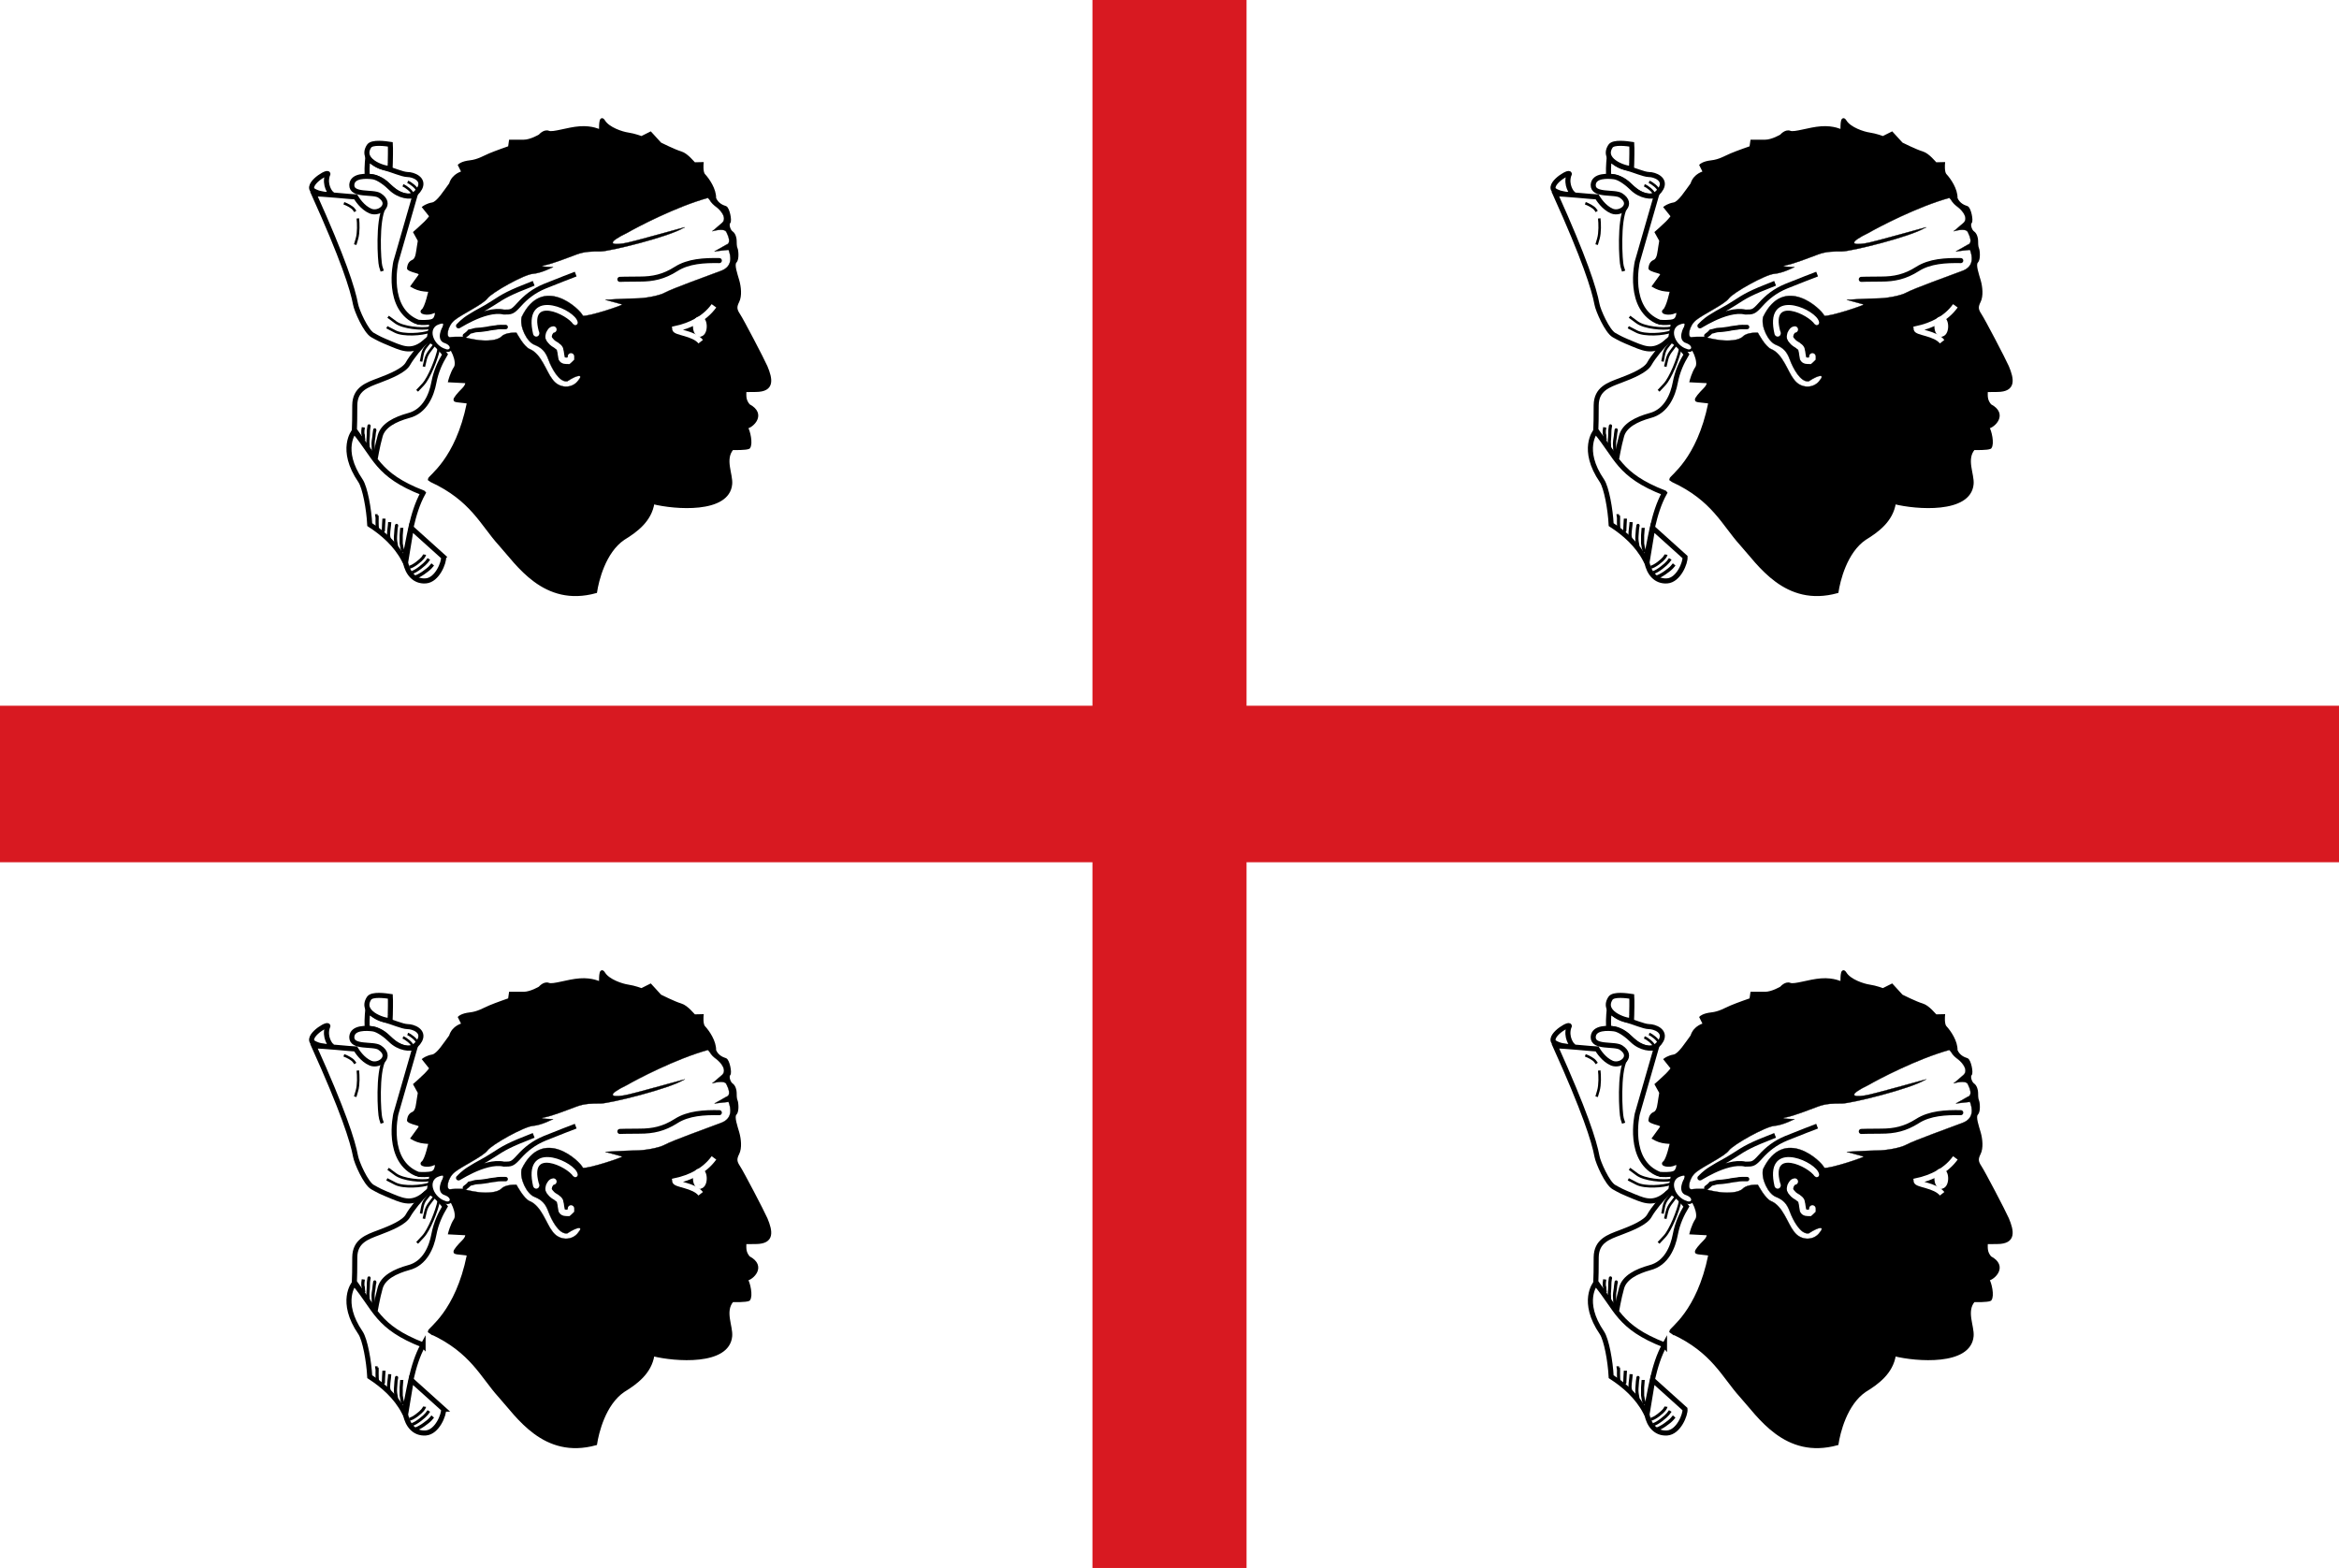
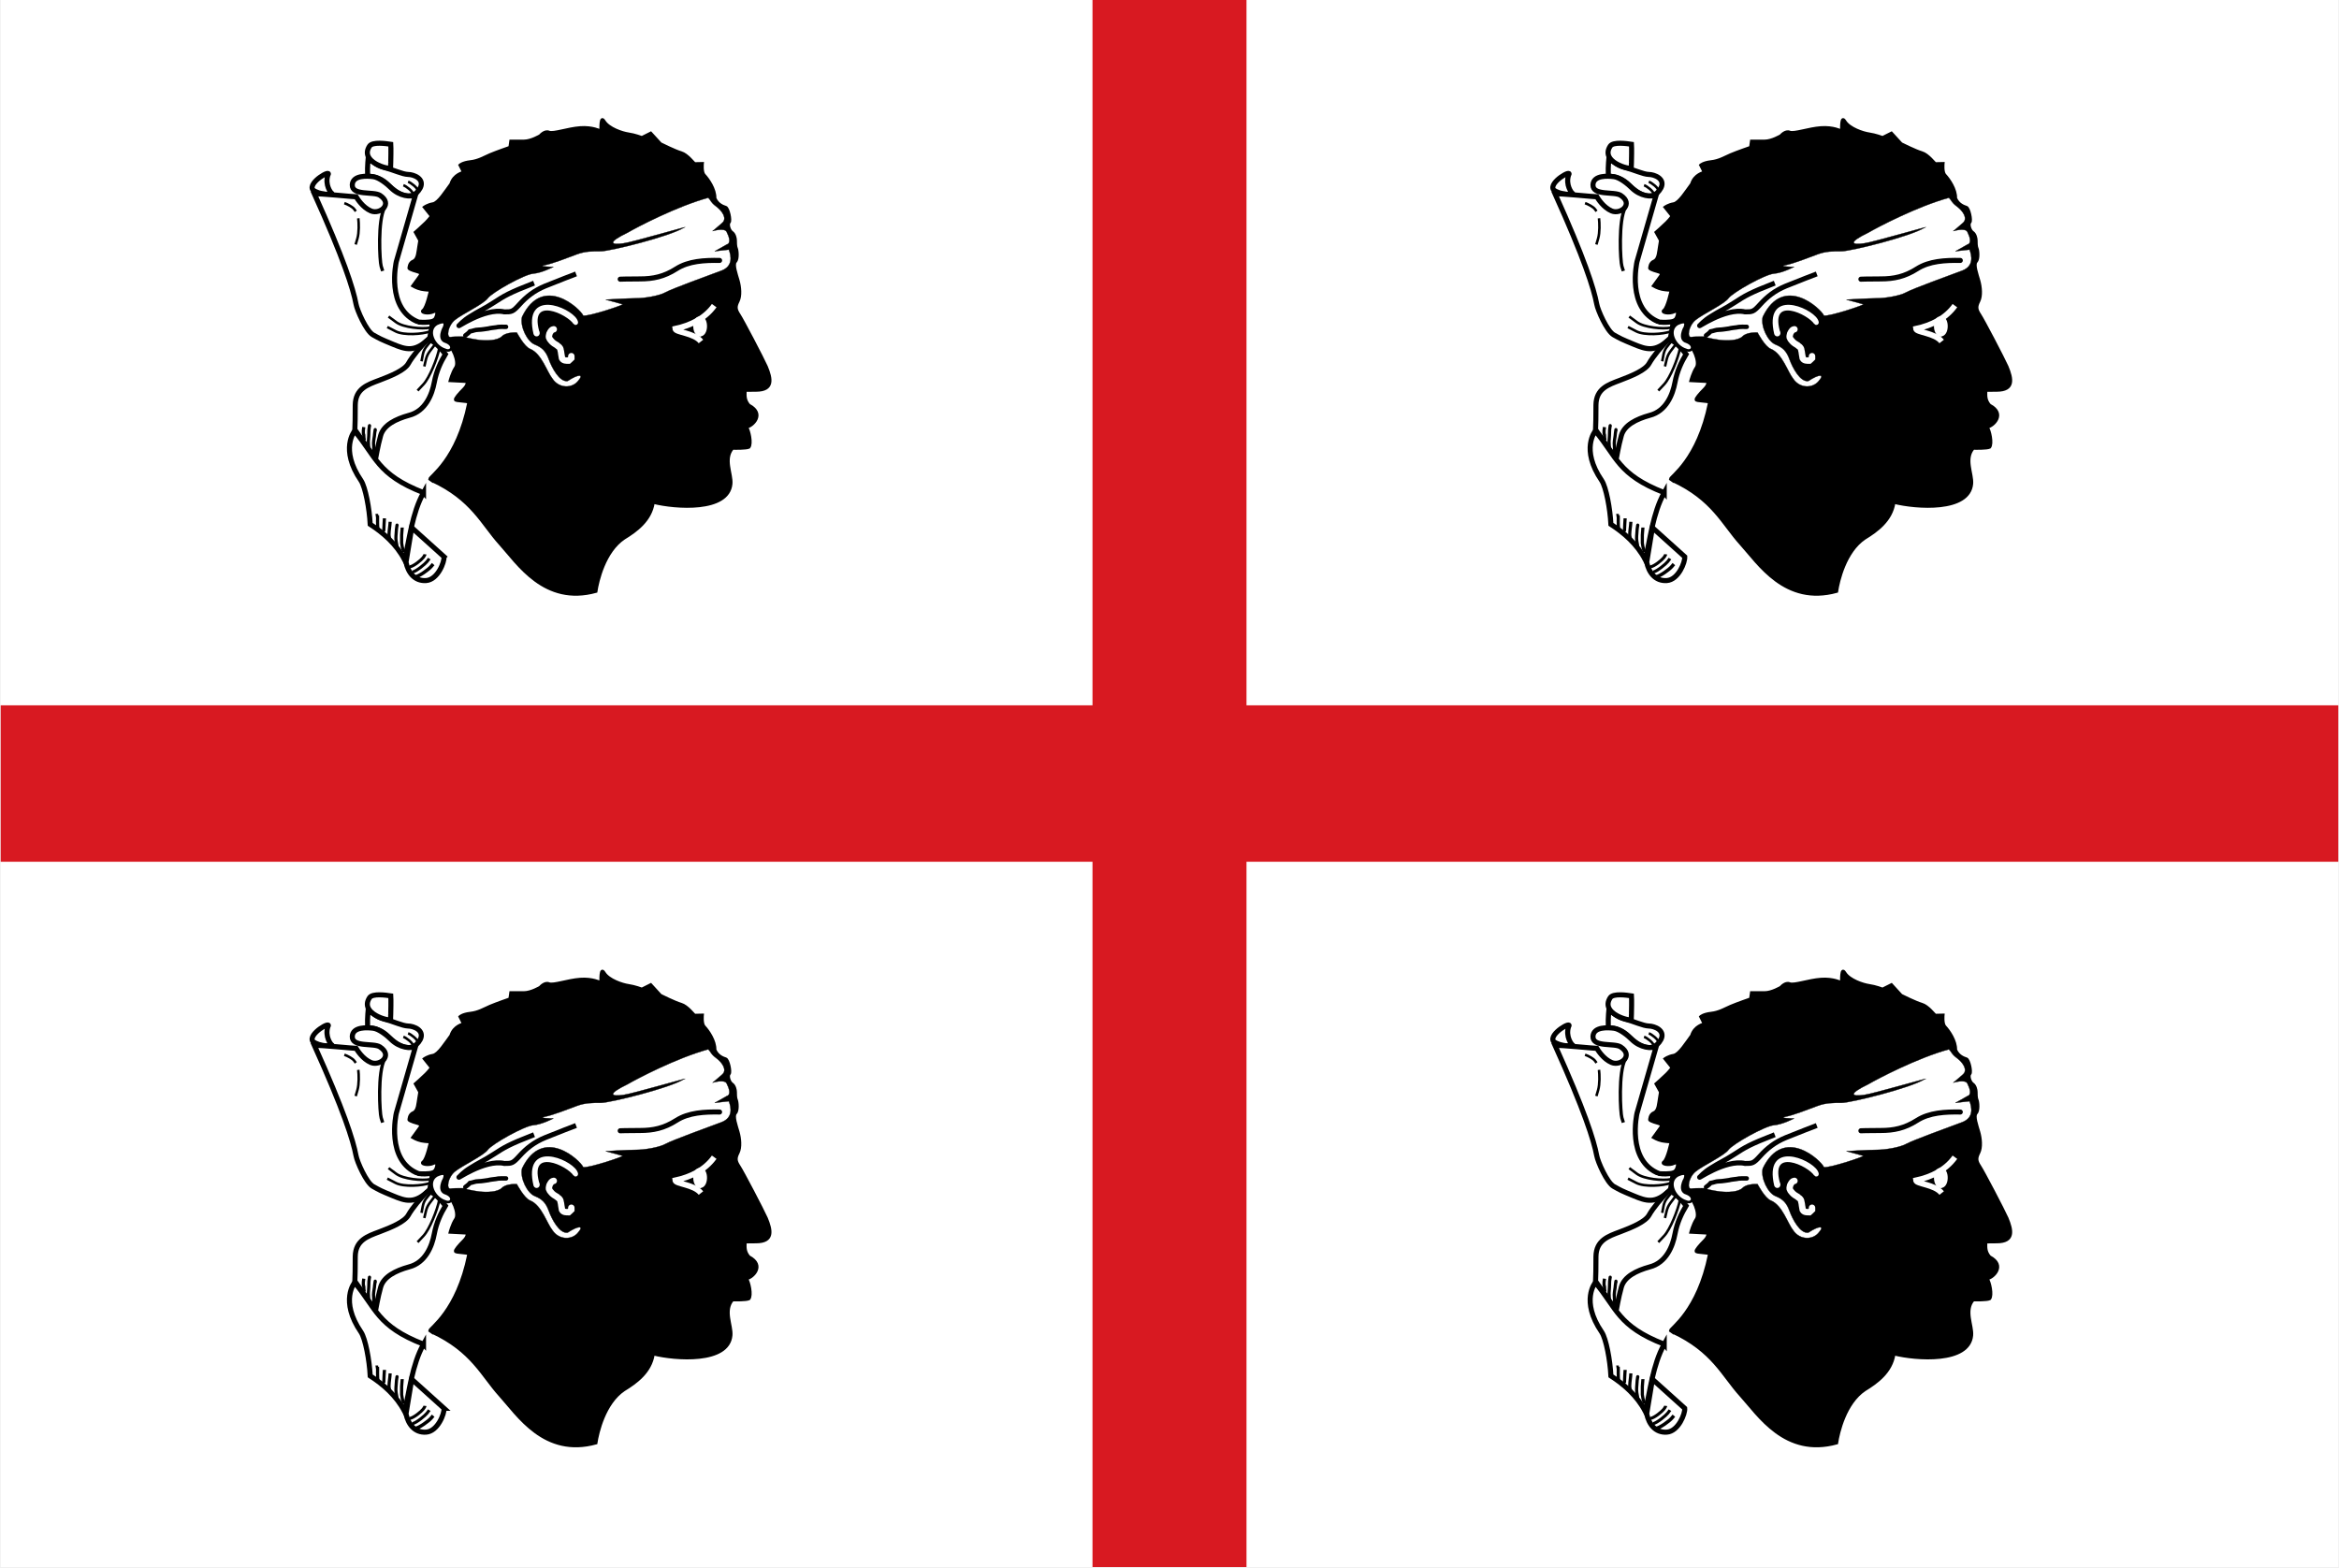
- <svg xmlns="http://www.w3.org/2000/svg" xmlns:xlink="http://www.w3.org/1999/xlink" version="1" width="895" height="600" viewBox="0 0 895 600">
+ <svg xmlns="http://www.w3.org/2000/svg" xmlns:xlink="http://www.w3.org/1999/xlink" version="1" width="300" height="201" viewBox="0 0 895 600">
  <path style="marker:none" fill="#fff" fill-rule="evenodd" overflow="visible" d="M0 0h895v600H0z" />
  <path style="marker:none" d="M418.019 0v270.053H0v59.894h418.019V600h58.962V329.947H895v-59.894H476.981V0H418.02z" fill="#d81921" fill-rule="evenodd" overflow="visible" />
  <g id="a">
    <path d="M-358.642 251.264c20.142 9.347 25.065 21.656 33.96 31.474 8.895 9.817 22.157 30.937 47.952 23.797.809-5.29 4.14-19.877 13.867-26.475 6.01-3.673 13.342-8.925 14.677-17.85 10.673 2.678 37.402 4.82 38.692-9.37.445-4.91-3.746-12.43.736-17.607 1.013.032 6.685.146 8.172-.55 1.556-1.845.02-8.555-1.108-10.046l.013-.062c2.662-.243 9.532-6.542 1.082-11.005-2.228-2.628-1.838-4.776-1.83-7.198 1.396.02 4.827-.02 5.329-.054 8.907-.033 7.763-5.8 5.197-11.936-1.779-4.016-11.809-23.205-13.588-25.882-1.779-2.677-1.779-4.016-.445-6.694 1.335-2.677.89-7.14 0-10.263-.89-3.124-2.668-8.033-1.334-9.371 1.334-1.34.89-5.801.445-6.694-.445-.892-.445-3.124-.445-4.016 0-.893-.445-3.124-1.779-4.016-1.334-.893-2.224-4.016-1.334-4.909.89-.892-.445-7.14-1.78-7.586-1.333-.446-4.002-1.339-5.336-4.462.158-4.407-3.292-9.409-5.337-11.603-1.334-1.338-.89-5.8-.89-5.8l-3.913.089c-.426-.143-3.647-4.552-6.76-5.445-3.113-.892-10.23-4.462-10.23-4.462l-4.892-5.355-4.447 2.231s-3.558-1.339-6.671-1.785c-3.113-.446-9.784-2.677-12.008-6.247-2.224-3.57-1.78 4.248-1.85 4.676-.284.071-3.932-1.999-10.158-1.552-6.227.446-13.342 3.123-15.566 2.23-2.224-.892-4.448 1.786-4.448 1.786s-4.447 2.677-8.005 2.677h-6.671l-.445 3.124s-6.671 2.302-9.784 3.641c-3.113 1.339-5.782 3.052-9.785 3.499-4.002.446-5.336 1.785-5.336 1.785l1.778 3.57s-4.802.982-6.226 5.8c-2.668 3.57-6.226 9.372-8.895 9.818-2.668.446-4.447 1.785-4.447 1.785l3.558 4.462s-.89 1.34-2.669 3.124c-1.779 1.785-5.337 4.909-5.337 4.909l2.224 4.016s0 .892-.445 3.124c-.445 2.23-.445 6.247-2.668 7.14-2.224.892-2.224 3.57-2.224 3.57s-.445.446 2.224 1.338c2.668.893 4.447.893 3.113 2.678a345.637 345.637 0 0 0-3.558 4.908s2.224 1.339 4.448 1.785c2.223.446 4.447.446 4.447.446s-1.779 8.479-3.558 9.818c-1.779 1.338 2.669 2.231 5.337.892 2.668-1.338 1.001 4.016-.778 4.463-1.78.446.646 1.07 2.736 1.092 1.779-.446 4.069-.134 3.046 2.5-1.335 3.57-2.78 5.332.778 7.117 3.558 1.785 6.782 9.818 5.003 12.495-1.779 2.678-2.78 6.694-2.78 6.694l8.45.446s.579 1.339-1.645 3.57-4.447 4.775-4.136 5.4c-.067.965 6.693.573 6.626 1.539-5.752 28.525-19.412 36.525-19.43 38.028l1.081.76z" fill-rule="evenodd" stroke="#000" stroke-width="1.26" transform="matrix(.7689 0 0 .76825 440.764 -8.998)" />
    <path d="M-216.936 114.627c2.964 2.23 5.557 5.948 2.964 8.179-3.335 2.974-4.817 4.089-4.817 4.089s5.928-1.859 7.04.371c1.111 2.231 2.408 5.623 0 6.32-1.853 1.115-5.928 3.346-5.928 3.346s9.262-1.115 7.039-.744c1.112 2.974 2.223 8.179-3.705 10.41-5.928 2.23-24.452 8.92-27.787 10.78-3.334 1.858-10.744 2.974-14.45 2.974-3.704 0-17.414.743-15.19.743l8.152 2.23c1.39.14-16.858 6.226-19.545 5.67-1.435-3.347-20.098-20.911-30.472.65-1.112 4.833 2.593 12.268 6.298 13.755 3.705 1.486 5.558 3.345 7.04 7.434 1.482 4.09 5.276 11.384 9.353 10.782 5.606-3.672 8.06-3.347 5.466-.373-2.871 4.09-9.586 4.276-12.967-.743-2.825-3.485-5.37-12.5-11.115-14.87-2.964-1.115-6.669-8.178-6.669-8.178s-5.186-.372-7.41 1.858c-2.222 2.23-7.78 2.23-11.114 1.86-3.335-.373-8.939-1.627-7.086-1.627 1.852 0-5.142-.232-7.365.14s-1.48-5.577 2.224-8.551c3.705-2.974 14.08-7.807 16.302-10.78 2.223-2.974 18.154-11.896 22.6-12.268 4.446-.372 10.004-3.346 10.004-3.346s-8.338-.138-4.262-.882c4.075-.743 12.042-3.95 16.117-5.437 4.076-1.487 7.41-1.487 11.856-1.487s33.96-7.253 41.326-11.763c5.557-1.858-26.367 7.441-30.072 7.813-6.298.93-8.29-.325 2.084-5.344 4.446-2.602 24.246-13.02 40.093-17.373 1.622 1.628 1.032 2.132 3.996 4.362z" fill="#fff" fill-rule="evenodd" stroke="#000" stroke-width=".158" transform="matrix(.7689 0 0 .76825 440.764 -8.998)" />
    <path d="M-297.838 175.826c-.144.017-.742.123-1.125.525-.425.55-.785 1.044-1 1.576-.158.709-.365 1.294-.25 1.969.24.661.561 1.13 1 1.575a6.73 6.73 0 0 0 1.375 1.313c.58.276 1.135.812 1.625 1.05.235.32.838.555 1.125.92.333.448.59.67.625 1.313.217.637.289 1.423.376 2.1.122.745.297 1.445.375 2.101.312.562.653.85 1.375 1.05.597.107 1.215.132 1.875.132.373-.359 1.01-.764 1.375-1.182v-1.05" fill="none" stroke="#fff" stroke-width="3.189" stroke-linecap="round" transform="matrix(.7689 0 0 .76825 440.764 -8.998)" />
    <path d="M-287.419 172.896c-3.197-5.161-23.218-14.647-18.352 3.767 1.113 1.953-.973 2.79-1.529 1.395-5.144-21.762 16.962-12.694 20.437-6.975 1.39 2.372-.556 1.953-.556 1.813z" fill="#fff" fill-rule="evenodd" stroke="#fff" stroke-width="1.26" transform="matrix(.7689 0 0 .76825 440.764 -8.998)" />
    <path d="M-215.263 141.51c-7.507-.14-15.432.279-21.55 4.184-6.117 3.906-11.539 5.022-18.073 5.022-6.534 0-9.871.14-9.871.14" fill="none" stroke="#000" stroke-width="2.521" stroke-linecap="round" transform="matrix(.7689 0 0 .76825 440.764 -8.998)" />
    <path d="M-307.656 152.818c-12.546 4.872-14.77 6.306-20.067 9.745-5.297 3.44-7.255 4.013-11.716 6.88-3.318 2.006-5.297 4.299-5.297 4.299-2.857 2.293 12.395-8.886 22.304-6.593 3.624 0 4.182 0 7.527-3.726 3.346-3.726 7.25-6.88 12.825-9.172 5.576-2.293 15.334-6.02 15.334-6.02" fill="none" stroke="#000" stroke-width="2.49" transform="matrix(.7689 0 0 .76825 440.764 -8.998)" />
    <path d="M-321.597 174.602c-.76 0-3.925-.12-5.142.286-1.062.144-2.761.283-3.714.574-1.615.192-3.105.53-4.856.573-1.884.017-2.554.594-4.285.86-.541.678-1.564 1.493-2.286 2.006" fill="none" stroke="#000" stroke-width="2.206" stroke-linecap="round" transform="matrix(.7689 0 0 .76825 440.764 -8.998)" />
    <path d="M-217.944 164.038c-4.606 6.374-11.666 9.87-19.383 11.527.195 1.874 9.366 1.993 12.783 6.338" fill="none" stroke="#fff" stroke-width="2.836" transform="matrix(.7689 0 0 .76825 440.764 -8.998)" />
    <path d="M-390.265 90.619c-.148 1.627-.657 8.734.049 8.814 4 .573 6.758 1.245 10.186 4.685 3.428 3.44 11.273 9.296 15.72 1.257 2.286-4.586-3.28-6.73-6.137-6.73-2.807-.1-7.218-2.275-11.789-3.422-4.57-1.146-6.426-4.093-6.997-3.52l-1.032-1.084zM-408.278 108.177c-.626-.346-3.59-4.32-2.056-9.163 2.223-3.345-10.066 3.602-7.472 7.32 3.282 2.565 9.784 2.534 9.528 1.843z" fill="#fff" stroke="#000" stroke-width="2.521" transform="matrix(.7689 0 0 .76825 440.764 -8.998)" />
    <path d="M-379.012 92.66c.052-.759.144-7.542.03-9.04-2.297-.345-9.096-1.334-10.578.896-5.27 7.99 10.079 11.971 10.45 10.856l.098-2.713zM-366.616 108.68l-9.633 33.456s-5.437 23.75 11.115 30.111c5.187.372 7.04-.371 7.04-.371l-1.482 8.178c-7.348 7.602-12.086 5.806-18.384 3.204-6.299-2.602-6.554-2.806-9.889-4.665-3.334-1.859-7.931-12.336-8.443-15.315-1.43-7.702-6.256-22.832-20.747-54.97 2.614-.23 19.662 1.497 20.81 1.497.574.922 3.255 5.316 7.384 7.053 4.534 1.858 11.066-3.5 4.446-7.807-3.236-2.069-13.971.37-13.771-5.257.273-4.888 7.472-4.408 10.436-4.036 2.964.371 7.04 3.717 8.892 5.576 4.149 4.162 10.003 4.832 12.226 3.345z" fill="#fff" stroke="#000" stroke-width="2.521" transform="matrix(.7689 0 0 .76825 440.764 -8.998)" />
    <path d="M-351.796 188.232c-2.223 3.718-4.446 8.178-5.557 14.126-1.112 5.948-4.321 14.268-12.597 16.357-6.669 1.859-12.597 4.833-14.079 10.037-1.482 5.204-2.541 11.843-2.541 11.728l-10.311-14.64c.114-1.957.193-6.727.193-12.303.115-8.11 6.105-10.09 12.033-12.32 5.928-2.23 12.57-5 14.423-8.346 1.853-3.346 6.58-9.1 9.174-11.33 2.593-2.23 9.262 6.691 9.262 6.691z" fill="#fff" stroke="#000" stroke-width="2.521" transform="matrix(.7689 0 0 .76825 440.764 -8.998)" />
    <path d="M-362.694 257.24c-5.727 10.333-7.038 23.6-9.393 33.486-4.087-7.788-10.448-13.34-17.155-17.71-.393-7.755-2.35-18.46-4.573-21.806-10.737-15.7-3.181-24.689-3.181-24.689 10.73 12.643 11.1 21.689 34.284 30.7l.018.02z" fill="#fff" stroke="#000" stroke-width="2.521" transform="matrix(.7689 0 0 .76825 440.764 -8.998)" />
    <path d="M-352.49 289.177c.296 2.564-3.125 11.48-8.913 11.878-5.687.391-8.968-3.998-10.008-9.129l2.85-17.23 16.072 14.48z" fill="#fff" stroke="#000" stroke-width="2.521" transform="matrix(.7689 0 0 .76825 440.764 -8.998)" />
    <path d="M-352.45 174.888c1.143-3.153-.57-3.153-3.713-1.72-5.142 3.153-1.428 11.179 4.285 12.899 3.142 1.433 4.856-2.293.285-4.013-4.285-1.147-.856-7.452-.856-7.166h-.286.286z" fill="#fff" fill-rule="evenodd" stroke="#000" stroke-width="1.26" transform="matrix(.7689 0 0 .76825 440.764 -8.998)" />
    <path d="M-389.587 223.937v.39c0-1.05.02-.517-.285 1.554 0 2.104-.157 3.87-.286 5.832 0 1.624.192 2.788.286 4.276M-386.73 225.879v.71c0-1.314.038-.943-.285 1.064-.115 2-.515 3.046-.572 4.97 0 1.952.233 3.468.286 5.324M-385.301 268.617h-.286c.076.27 0 1.806 0 2.832 0 1.545.029 3.054.286 4.047M-382.159 270.05v.573-.573.573-.573c-.062 2.118-.286 3.29-.286 5.446 0 .659-.123 1.16.286 1.433M-379.302 271.77c-.117 2.308-.501 3.819-.572 6.19 0 1.192.239 1.325.286 2.409M-375.874 273.516v.362c0-.978.018-.48-.286 1.449-.052 1.78-.286 2.738-.286 4.708.054 1.892.47 2.68.572 4.346M-373.303 274.636c0 .512-.155 2.5-.286 3.726v4.013c.159 1.336.45 2.771.857 3.726v.86M-392.443 224.569c-.073.538-.496 2.594 0 3.915 0 1.168.133 1.767.286 2.61" fill="#fff" stroke="#000" stroke-width="1.576" transform="matrix(.7689 0 0 .76825 440.764 -8.998)" />
    <path d="M-359.457 175.006c-3.834.789-13.173 0-16.909-2.762l-3.735-2.762M-359.47 176.892c-3.662 1.385-13.008 2.083-17.131-.054l-4.123-2.137M-359.162 181.91c-1.966 2.368-3.342 3.552-3.932 6.708l-.59 3.157M-356.802 183.094c-2.36 3.354-3.933 4.538-4.72 7.891l-.786 3.354M-354.836 185.264c-.983 5.13-4.916 14.796-7.865 17.953l-2.95 3.156" fill="#fff" stroke="#000" stroke-width="1.26" transform="matrix(.7689 0 0 .76825 440.764 -8.998)" />
    <path d="M-369.579 294.225c1.984-.258 5.843-3.473 6.71-4.628.866-1.155.93-1.641.93-1.641M-368.207 296.836c2.145-.52 6.321-4.046 7.259-5.238.938-1.193 1.127-1.504 1.127-1.504" fill="#fff" stroke="#000" stroke-width="1.507" transform="matrix(.7689 0 0 .76825 440.764 -8.998)" />
    <path d="M-367.03 299.241c2.265-.25 6.951-3.809 8.048-5.098l1.096-1.29" fill="#fff" stroke="#000" stroke-width="1.705" transform="matrix(.7689 0 0 .76825 440.764 -8.998)" />
    <path d="M-395.17 120.505c.288 2.394.433 7.109-.435 10.083l-.867 2.974M-402.111 112.961c1.663.58 4.12 1.886 4.916 2.974l.795 1.088" fill="#fff" stroke="#000" stroke-width="1.26" transform="matrix(.7689 0 0 .76825 440.764 -8.998)" />
    <path d="M-382.046 115.109c-3.582 6.316-2.47 26.952-1.73 29.302l.742 2.35" fill="#fff" stroke="#000" stroke-width="1.658" transform="matrix(.7689 0 0 .76825 440.764 -8.998)" />
    <path d="M-370.369 102.308c1.475.494 4.522 2.91 4.768 4.242M-372.728 104.035c1.474.493 4.522 2.91 4.768 4.241" fill="#fff" stroke="#000" stroke-width="1.26" transform="matrix(.7689 0 0 .76825 440.764 -8.998)" />
    <path d="M-224.647 170.37c2.92-.158 3.157 8.338-.606 8.142" fill="none" stroke="#fff" stroke-width="1.828" transform="matrix(.7689 0 0 .76825 440.764 -8.998)" />
    <path d="M-225.06 170.54l.1 7.12" fill="none" stroke="#fff" stroke-width="4.502" transform="matrix(.7689 0 0 .76825 440.764 -8.998)" />
    <path d="M-225.26 170.37c-2.92-.158-3.157 8.338.607 8.142" fill="none" stroke="#fff" stroke-width="1.828" transform="matrix(.7689 0 0 .76825 440.764 -8.998)" />
  </g>
  <use xlink:href="#a" transform="translate(0 326.053)" width="895" height="600" />
  <use xlink:href="#a" transform="translate(475.022)" width="895" height="600" />
  <use xlink:href="#a" transform="translate(475.022 326.053)" width="895" height="600" />
</svg>
